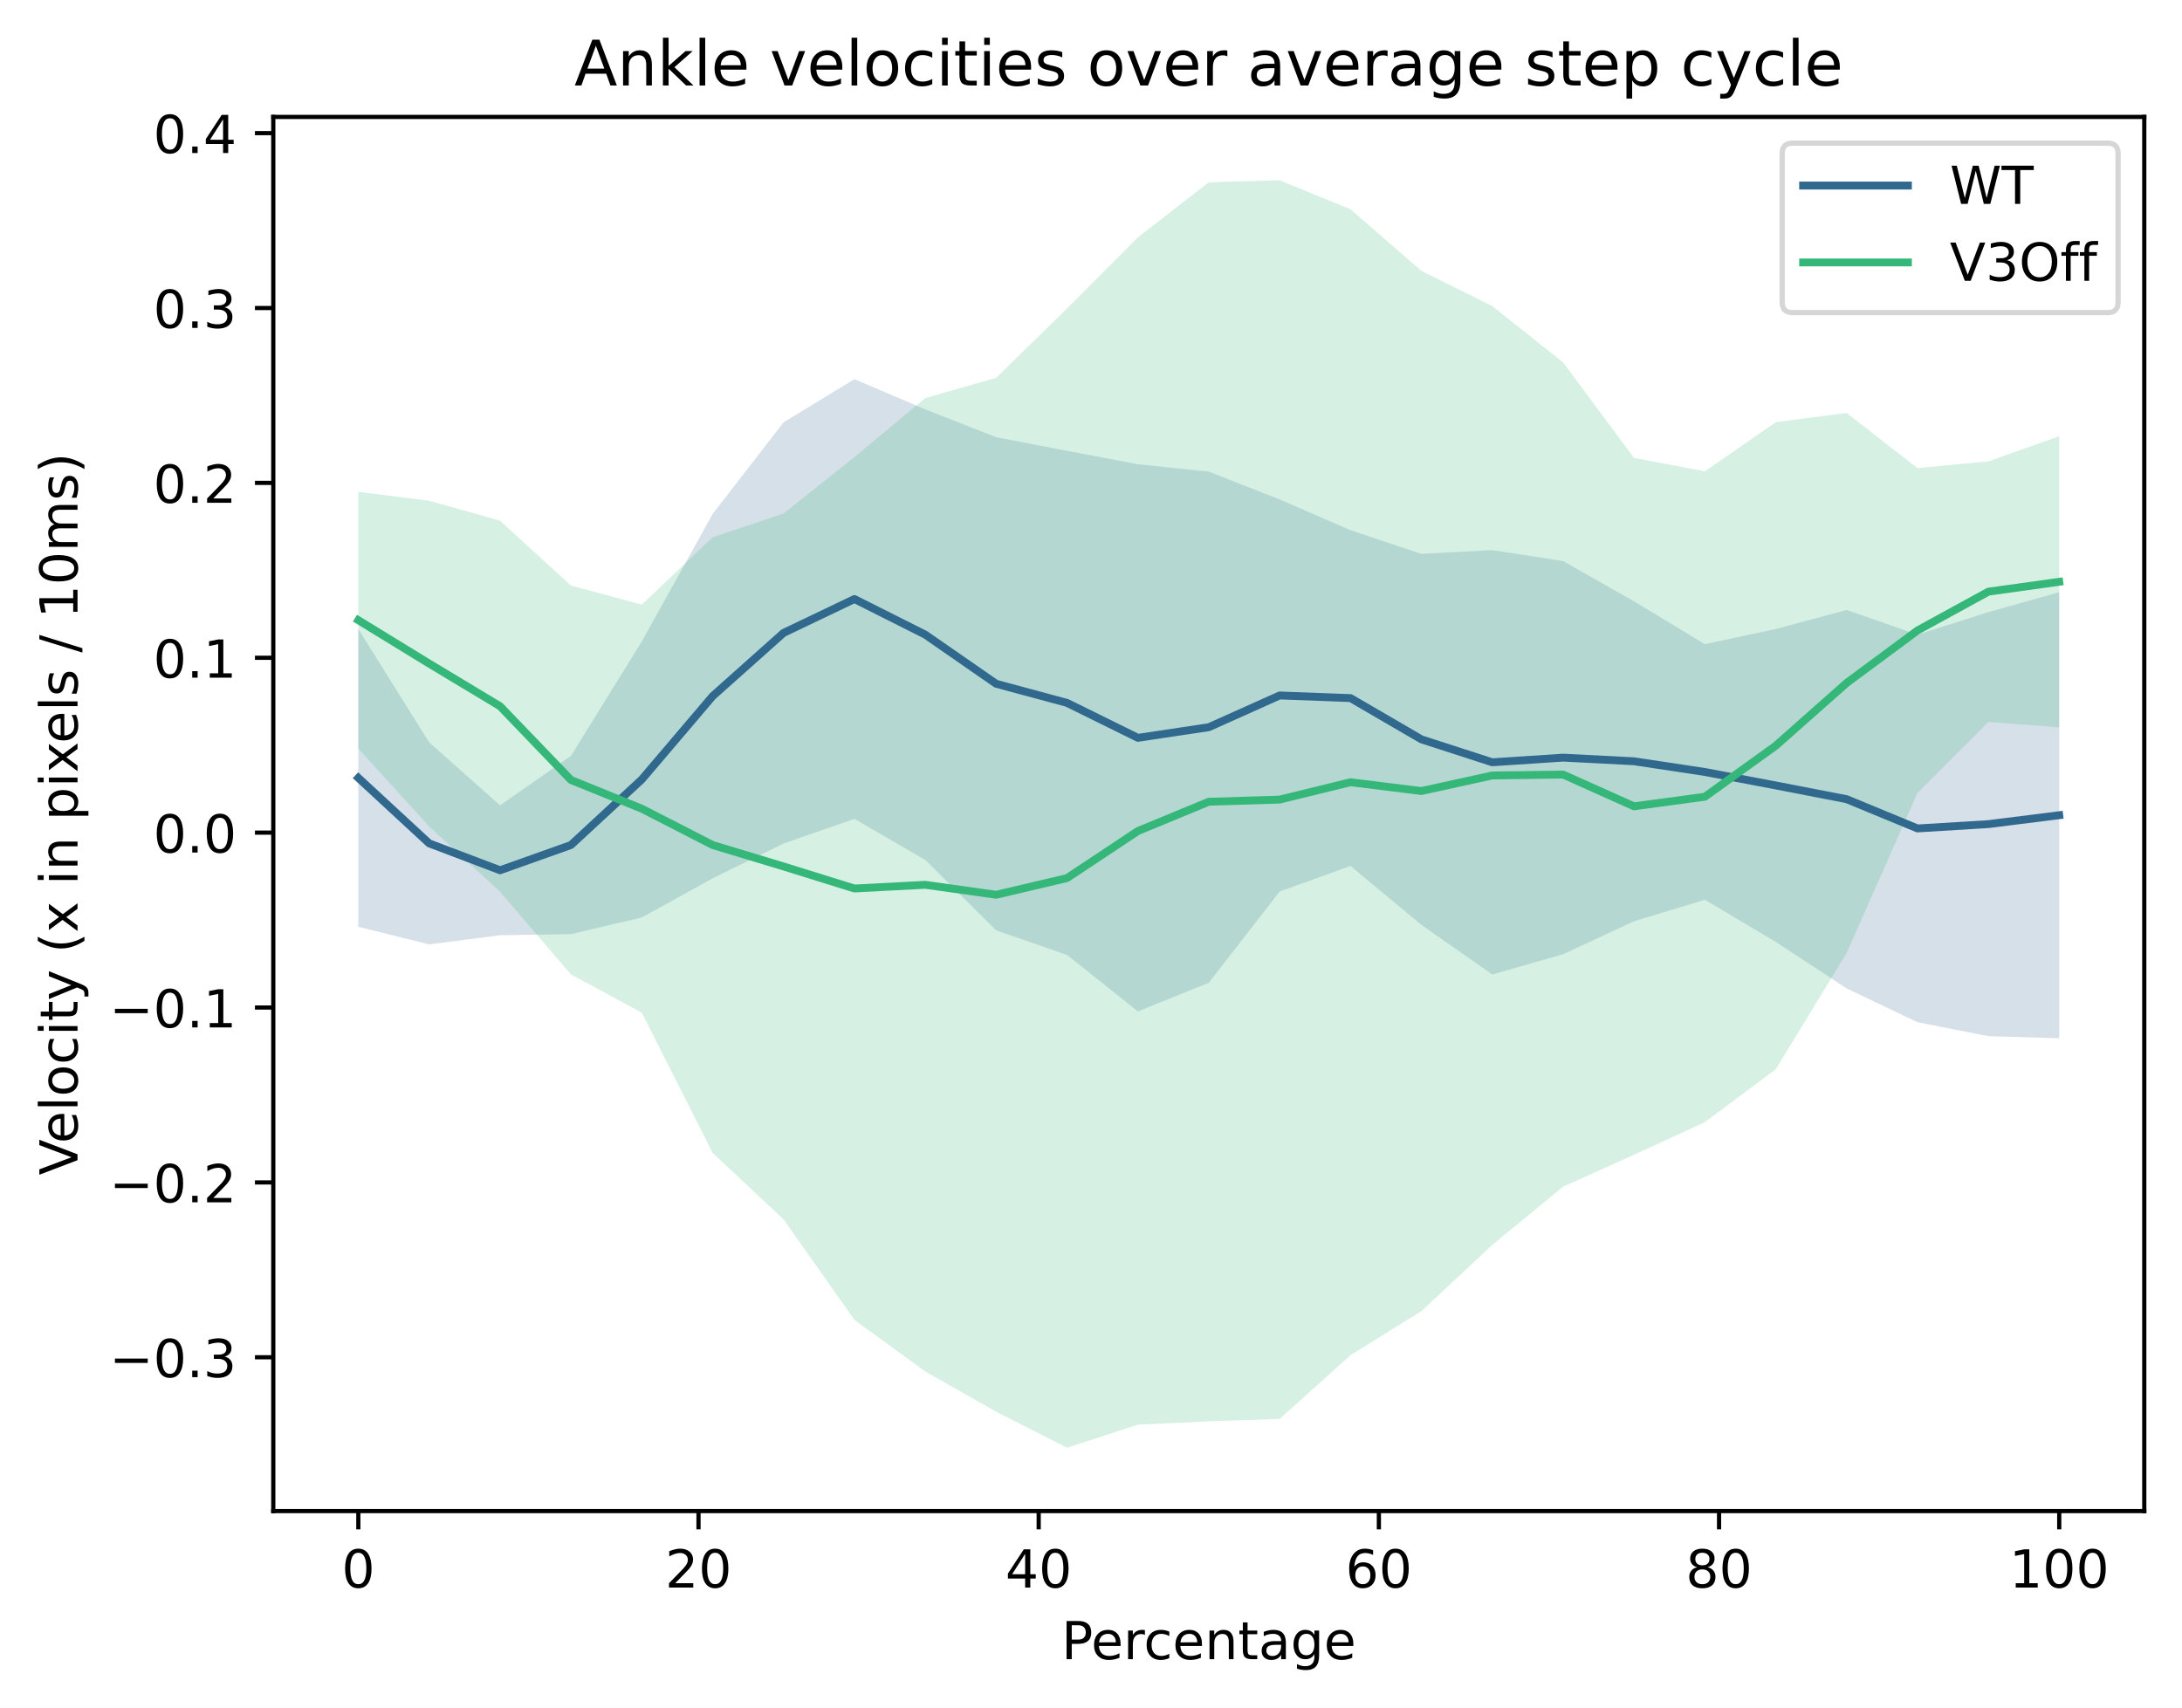
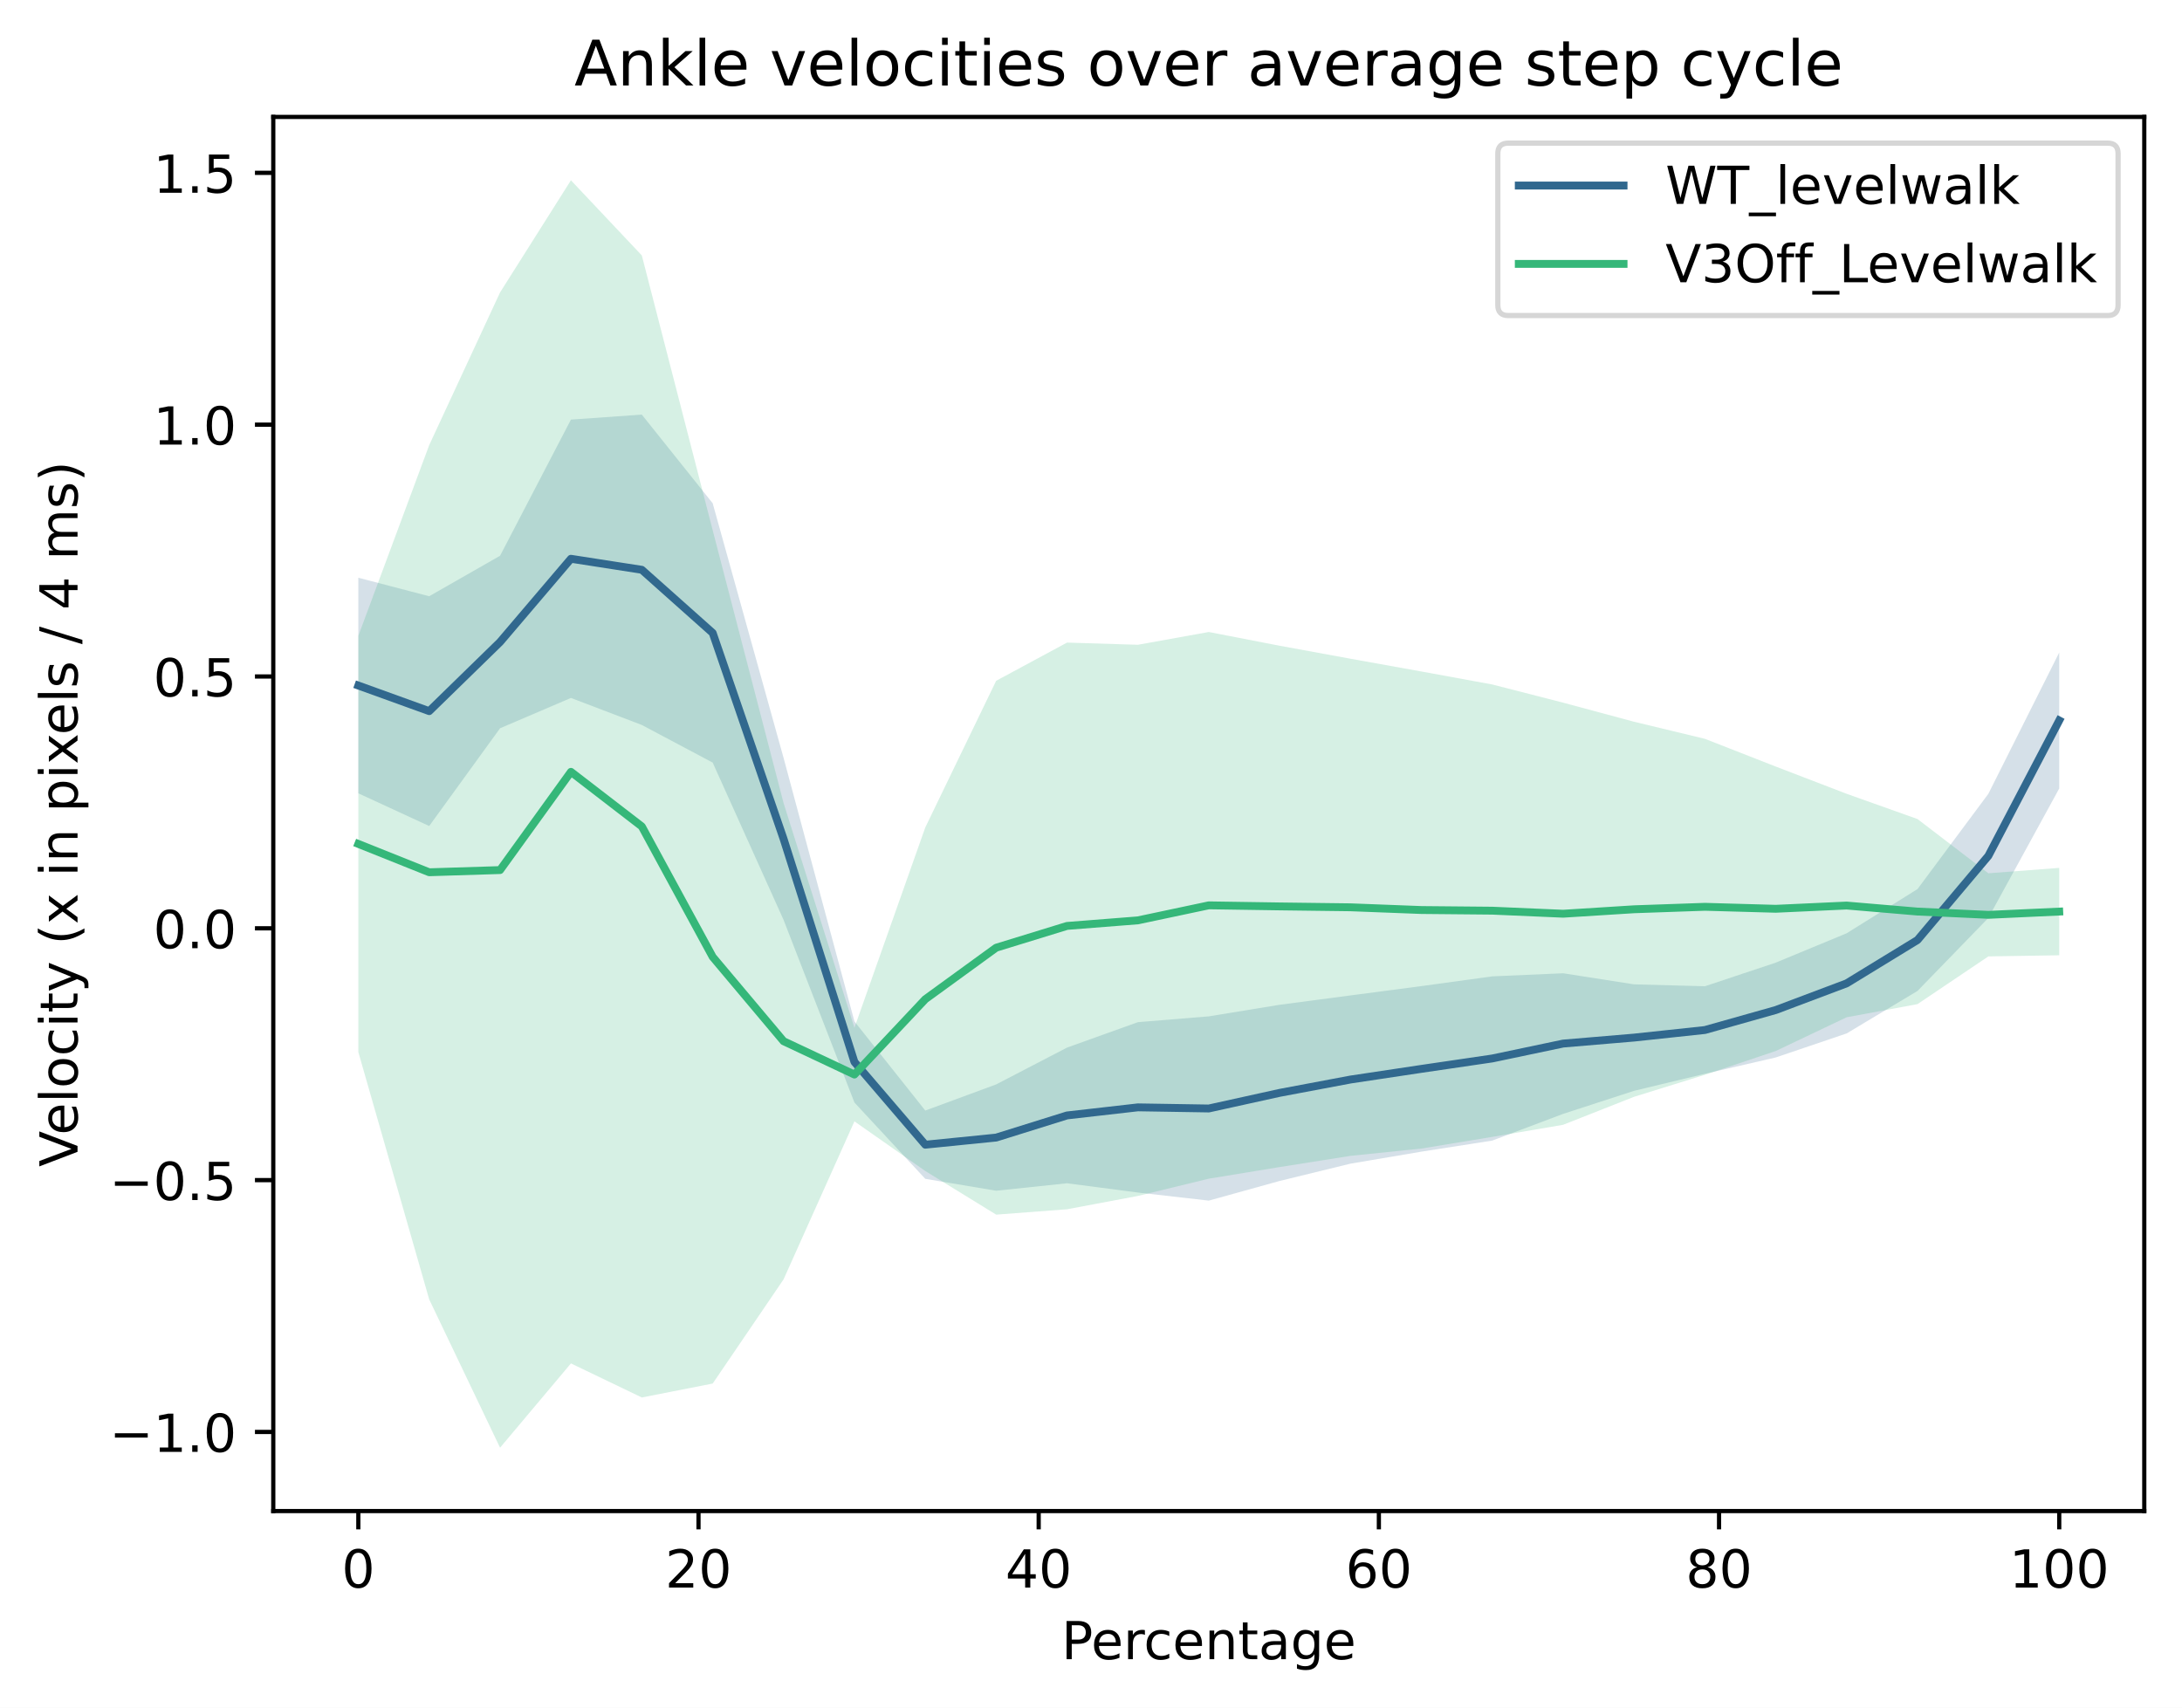
<svg xmlns="http://www.w3.org/2000/svg" xmlns:xlink="http://www.w3.org/1999/xlink" width="416.481pt" height="325.986pt" viewBox="0 0 416.481 325.986" version="1.1">
  <defs>
    <style type="text/css">*{stroke-linejoin: round; stroke-linecap: butt}</style>
  </defs>
  <g id="figure_1">
    <g id="patch_1">
      <path d="M 0 325.986  L 416.481 325.986  L 416.481 0  L 0 0  z " style="fill: #ffffff" />
    </g>
    <g id="axes_1">
      <g id="patch_2">
        <path d="M 52.161 288.43  L 409.281 288.43  L 409.281 22.318  L 52.161 22.318  z " style="fill: #ffffff" />
      </g>
      <g id="PolyCollection_1">
-         <path d="M 68.394 120.067  L 68.394 176.901  L 81.921 180.262  L 95.448 178.512  L 108.975 178.311  L 122.503 175.125  L 136.03 167.649  L 149.557 161.001  L 163.085 156.309  L 176.612 164.142  L 190.139 177.589  L 203.666 182.28  L 217.194 193.058  L 230.721 187.593  L 244.248 170.171  L 257.775 165.296  L 271.303 176.534  L 284.83 186.009  L 298.357 182.139  L 311.885 175.851  L 325.412 171.744  L 338.939 179.785  L 352.466 188.666  L 365.994 195.119  L 379.521 197.779  L 393.048 198.181  L 393.048 113.032  L 393.048 113.032  L 379.521 116.836  L 365.994 121.146  L 352.466 116.431  L 338.939 120.063  L 325.412 122.963  L 311.885 114.773  L 298.357 107.094  L 284.83 105.004  L 271.303 105.718  L 257.775 101.207  L 244.248 95.329  L 230.721 90.028  L 217.194 88.615  L 203.666 86.055  L 190.139 83.449  L 176.612 78.146  L 163.085 72.38  L 149.557 80.617  L 136.03 98.102  L 122.503 122.432  L 108.975 144.284  L 95.448 153.716  L 81.921 141.71  L 68.394 120.067  z " clip-path="url(#pb766327cf5)" style="fill: #31688e; fill-opacity: 0.2" />
+         <path d="M 68.394 110.278  L 68.394 151.429  L 81.921 157.672  L 95.448 139.01  L 108.975 133.222  L 122.503 138.38  L 136.03 145.563  L 149.557 175.578  L 163.085 210.445  L 176.612 225.017  L 190.139 227.288  L 203.666 225.862  L 217.194 227.63  L 230.721 229.173  L 244.248 225.42  L 257.775 222.116  L 271.303 219.827  L 284.83 217.714  L 298.357 212.616  L 311.885 208.218  L 325.412 204.965  L 338.939 201.848  L 352.466 197.261  L 365.994 189.153  L 379.521 175.215  L 393.048 150.503  L 393.048 124.549  L 393.048 124.549  L 379.521 151.521  L 365.994 169.706  L 352.466 178.145  L 338.939 183.744  L 325.412 188.253  L 311.885 187.89  L 298.357 185.776  L 284.83 186.366  L 271.303 188.226  L 257.775 190.003  L 244.248 191.79  L 230.721 194.001  L 217.194 195.109  L 203.666 199.963  L 190.139 206.99  L 176.612 211.981  L 163.085 194.958  L 149.557 144.649  L 136.03 96.061  L 122.503 79.139  L 108.975 80.094  L 95.448 106.082  L 81.921 113.811  L 68.394 110.278  z " clip-path="url(#pefad4170d2)" style="fill: #31688e; fill-opacity: 0.2" />
      </g>
      <g id="PolyCollection_2">
-         <path d="M 68.394 93.883  L 68.394 142.882  L 81.921 157.757  L 95.448 170.218  L 108.975 185.988  L 122.503 193.309  L 136.03 220.051  L 149.557 232.753  L 163.085 251.938  L 176.612 261.789  L 190.139 269.47  L 203.666 276.334  L 217.194 271.945  L 230.721 271.296  L 244.248 270.838  L 257.775 258.677  L 271.303 250.267  L 284.83 237.624  L 298.357 226.51  L 311.885 220.418  L 325.412 214.19  L 338.939 204.1  L 352.466 181.91  L 365.994 151.344  L 379.521 137.812  L 393.048 138.835  L 393.048 83.27  L 393.048 83.27  L 379.521 88.064  L 365.994 89.349  L 352.466 78.828  L 338.939 80.585  L 325.412 89.971  L 311.885 87.405  L 298.357 69.189  L 284.83 58.418  L 271.303 51.715  L 257.775 39.949  L 244.248 34.414  L 230.721 34.785  L 217.194 45.308  L 203.666 58.878  L 190.139 72.115  L 176.612 75.99  L 163.085 87.253  L 149.557 98.023  L 136.03 102.554  L 122.503 115.415  L 108.975 111.768  L 95.448 99.391  L 81.921 95.583  L 68.394 93.883  z " clip-path="url(#pb766327cf5)" style="fill: #35b779; fill-opacity: 0.2" />
+         <path d="M 68.394 121.368  L 68.394 200.808  L 81.921 248.024  L 95.448 276.334  L 108.975 260.246  L 122.503 266.746  L 136.03 264.091  L 149.557 244.209  L 163.085 214.044  L 176.612 223.522  L 190.139 231.847  L 203.666 230.822  L 217.194 228.279  L 230.721 224.986  L 244.248 222.768  L 257.775 220.629  L 271.303 219.233  L 284.83 217.006  L 298.357 214.7  L 311.885 209.359  L 325.412 205.156  L 338.939 200.616  L 352.466 194.177  L 365.994 191.665  L 379.521 182.557  L 393.048 182.342  L 393.048 165.662  L 393.048 165.662  L 379.521 166.692  L 365.994 156.336  L 352.466 151.52  L 338.939 146.319  L 325.412 141.023  L 311.885 137.764  L 298.357 134.124  L 284.83 130.651  L 271.303 128.174  L 257.775 125.739  L 244.248 123.26  L 230.721 120.636  L 217.194 123.074  L 203.666 122.657  L 190.139 129.949  L 176.612 157.935  L 163.085 196.175  L 149.557 153.271  L 136.03 101.204  L 122.503 48.755  L 108.975 34.414  L 95.448 55.821  L 81.921 84.97  L 68.394 121.368  z " clip-path="url(#pefad4170d2)" style="fill: #35b779; fill-opacity: 0.2" />
      </g>
      <g id="matplotlib.axis_1">
        <g id="xtick_1">
          <g id="line2d_1">
            <defs>
-               <path id="m144aca92fa" d="M 0 0  L 0 3.5  " style="stroke: #000000; stroke-width: 0.8" />
-             </defs>
-             <g>
-               <use xlink:href="#m144aca92fa" x="68.394" y="288.43" style="stroke: #000000; stroke-width: 0.8" />
+               <path id="m5af137ca8f" d="M 0 0  L 0 3.5  " style="stroke: #000000; stroke-width: 0.8" />
+             </defs>
+             <g>
+               <use xlink:href="#m5af137ca8f" x="68.394" y="288.43" style="stroke: #000000; stroke-width: 0.8" />
            </g>
          </g>
          <g id="text_1">
            <g transform="translate(65.21241 303.0286) scale(0.1 -0.1)">
              <defs>
                <path id="DejaVuSans-30" d="M 2034 4250  Q 1547 4250 1301 3770  Q 1056 3291 1056 2328  Q 1056 1369 1301 889  Q 1547 409 2034 409  Q 2525 409 2770 889  Q 3016 1369 3016 2328  Q 3016 3291 2770 3770  Q 2525 4250 2034 4250  z M 2034 4750  Q 2819 4750 3233 4129  Q 3647 3509 3647 2328  Q 3647 1150 3233 529  Q 2819 -91 2034 -91  Q 1250 -91 836 529  Q 422 1150 422 2328  Q 422 3509 836 4129  Q 1250 4750 2034 4750  z " transform="scale(0.015625)" />
              </defs>
              <use xlink:href="#DejaVuSans-30" />
            </g>
          </g>
        </g>
        <g id="xtick_2">
          <g id="line2d_2">
            <g>
-               <use xlink:href="#m144aca92fa" x="133.325" y="288.43" style="stroke: #000000; stroke-width: 0.8" />
+               <use xlink:href="#m5af137ca8f" x="133.325" y="288.43" style="stroke: #000000; stroke-width: 0.8" />
            </g>
          </g>
          <g id="text_2">
            <g transform="translate(126.9621 303.0286) scale(0.1 -0.1)">
              <defs>
                <path id="DejaVuSans-32" d="M 1228 531  L 3431 531  L 3431 0  L 469 0  L 469 531  Q 828 903 1448 1529  Q 2069 2156 2228 2338  Q 2531 2678 2651 2914  Q 2772 3150 2772 3378  Q 2772 3750 2511 3984  Q 2250 4219 1831 4219  Q 1534 4219 1204 4116  Q 875 4013 500 3803  L 500 4441  Q 881 4594 1212 4672  Q 1544 4750 1819 4750  Q 2544 4750 2975 4387  Q 3406 4025 3406 3419  Q 3406 3131 3298 2873  Q 3191 2616 2906 2266  Q 2828 2175 2409 1742  Q 1991 1309 1228 531  z " transform="scale(0.015625)" />
              </defs>
              <use xlink:href="#DejaVuSans-32" />
              <use xlink:href="#DejaVuSans-30" x="63.623" />
            </g>
          </g>
        </g>
        <g id="xtick_3">
          <g id="line2d_3">
            <g>
-               <use xlink:href="#m144aca92fa" x="198.255" y="288.43" style="stroke: #000000; stroke-width: 0.8" />
+               <use xlink:href="#m5af137ca8f" x="198.255" y="288.43" style="stroke: #000000; stroke-width: 0.8" />
            </g>
          </g>
          <g id="text_3">
            <g transform="translate(191.893 303.0286) scale(0.1 -0.1)">
              <defs>
                <path id="DejaVuSans-34" d="M 2419 4116  L 825 1625  L 2419 1625  L 2419 4116  z M 2253 4666  L 3047 4666  L 3047 1625  L 3713 1625  L 3713 1100  L 3047 1100  L 3047 0  L 2419 0  L 2419 1100  L 313 1100  L 313 1709  L 2253 4666  z " transform="scale(0.015625)" />
              </defs>
              <use xlink:href="#DejaVuSans-34" />
              <use xlink:href="#DejaVuSans-30" x="63.623" />
            </g>
          </g>
        </g>
        <g id="xtick_4">
          <g id="line2d_4">
            <g>
-               <use xlink:href="#m144aca92fa" x="263.186" y="288.43" style="stroke: #000000; stroke-width: 0.8" />
+               <use xlink:href="#m5af137ca8f" x="263.186" y="288.43" style="stroke: #000000; stroke-width: 0.8" />
            </g>
          </g>
          <g id="text_4">
            <g transform="translate(256.8239 303.0286) scale(0.1 -0.1)">
              <defs>
                <path id="DejaVuSans-36" d="M 2113 2584  Q 1688 2584 1439 2293  Q 1191 2003 1191 1497  Q 1191 994 1439 701  Q 1688 409 2113 409  Q 2538 409 2786 701  Q 3034 994 3034 1497  Q 3034 2003 2786 2293  Q 2538 2584 2113 2584  z M 3366 4563  L 3366 3988  Q 3128 4100 2886 4159  Q 2644 4219 2406 4219  Q 1781 4219 1451 3797  Q 1122 3375 1075 2522  Q 1259 2794 1537 2939  Q 1816 3084 2150 3084  Q 2853 3084 3261 2657  Q 3669 2231 3669 1497  Q 3669 778 3244 343  Q 2819 -91 2113 -91  Q 1303 -91 875 529  Q 447 1150 447 2328  Q 447 3434 972 4092  Q 1497 4750 2381 4750  Q 2619 4750 2861 4703  Q 3103 4656 3366 4563  z " transform="scale(0.015625)" />
              </defs>
              <use xlink:href="#DejaVuSans-36" />
              <use xlink:href="#DejaVuSans-30" x="63.623" />
            </g>
          </g>
        </g>
        <g id="xtick_5">
          <g id="line2d_5">
            <g>
-               <use xlink:href="#m144aca92fa" x="328.117" y="288.43" style="stroke: #000000; stroke-width: 0.8" />
+               <use xlink:href="#m5af137ca8f" x="328.117" y="288.43" style="stroke: #000000; stroke-width: 0.8" />
            </g>
          </g>
          <g id="text_5">
            <g transform="translate(321.7548 303.0286) scale(0.1 -0.1)">
              <defs>
                <path id="DejaVuSans-38" d="M 2034 2216  Q 1584 2216 1326 1975  Q 1069 1734 1069 1313  Q 1069 891 1326 650  Q 1584 409 2034 409  Q 2484 409 2743 651  Q 3003 894 3003 1313  Q 3003 1734 2745 1975  Q 2488 2216 2034 2216  z M 1403 2484  Q 997 2584 770 2862  Q 544 3141 544 3541  Q 544 4100 942 4425  Q 1341 4750 2034 4750  Q 2731 4750 3128 4425  Q 3525 4100 3525 3541  Q 3525 3141 3298 2862  Q 3072 2584 2669 2484  Q 3125 2378 3379 2068  Q 3634 1759 3634 1313  Q 3634 634 3220 271  Q 2806 -91 2034 -91  Q 1263 -91 848 271  Q 434 634 434 1313  Q 434 1759 690 2068  Q 947 2378 1403 2484  z M 1172 3481  Q 1172 3119 1398 2916  Q 1625 2713 2034 2713  Q 2441 2713 2670 2916  Q 2900 3119 2900 3481  Q 2900 3844 2670 4047  Q 2441 4250 2034 4250  Q 1625 4250 1398 4047  Q 1172 3844 1172 3481  z " transform="scale(0.015625)" />
              </defs>
              <use xlink:href="#DejaVuSans-38" />
              <use xlink:href="#DejaVuSans-30" x="63.623" />
            </g>
          </g>
        </g>
        <g id="xtick_6">
          <g id="line2d_6">
            <g>
-               <use xlink:href="#m144aca92fa" x="393.048" y="288.43" style="stroke: #000000; stroke-width: 0.8" />
+               <use xlink:href="#m5af137ca8f" x="393.048" y="288.43" style="stroke: #000000; stroke-width: 0.8" />
            </g>
          </g>
          <g id="text_6">
            <g transform="translate(383.5045 303.0286) scale(0.1 -0.1)">
              <defs>
                <path id="DejaVuSans-31" d="M 794 531  L 1825 531  L 1825 4091  L 703 3866  L 703 4441  L 1819 4666  L 2450 4666  L 2450 531  L 3481 531  L 3481 0  L 794 0  L 794 531  z " transform="scale(0.015625)" />
              </defs>
              <use xlink:href="#DejaVuSans-31" />
              <use xlink:href="#DejaVuSans-30" x="63.623" />
              <use xlink:href="#DejaVuSans-30" x="127.246" />
            </g>
          </g>
        </g>
        <g id="text_7">
          <g transform="translate(202.5983 316.7067) scale(0.1 -0.1)">
            <defs>
              <path id="DejaVuSans-50" d="M 1259 4147  L 1259 2394  L 2053 2394  Q 2494 2394 2734 2622  Q 2975 2850 2975 3272  Q 2975 3691 2734 3919  Q 2494 4147 2053 4147  L 1259 4147  z M 628 4666  L 2053 4666  Q 2838 4666 3239 4311  Q 3641 3956 3641 3272  Q 3641 2581 3239 2228  Q 2838 1875 2053 1875  L 1259 1875  L 1259 0  L 628 0  L 628 4666  z " transform="scale(0.015625)" />
              <path id="DejaVuSans-65" d="M 3597 1894  L 3597 1613  L 953 1613  Q 991 1019 1311 708  Q 1631 397 2203 397  Q 2534 397 2845 478  Q 3156 559 3463 722  L 3463 178  Q 3153 47 2828 -22  Q 2503 -91 2169 -91  Q 1331 -91 842 396  Q 353 884 353 1716  Q 353 2575 817 3079  Q 1281 3584 2069 3584  Q 2775 3584 3186 3129  Q 3597 2675 3597 1894  z M 3022 2063  Q 3016 2534 2758 2815  Q 2500 3097 2075 3097  Q 1594 3097 1305 2825  Q 1016 2553 972 2059  L 3022 2063  z " transform="scale(0.015625)" />
              <path id="DejaVuSans-72" d="M 2631 2963  Q 2534 3019 2420 3045  Q 2306 3072 2169 3072  Q 1681 3072 1420 2755  Q 1159 2438 1159 1844  L 1159 0  L 581 0  L 581 3500  L 1159 3500  L 1159 2956  Q 1341 3275 1631 3429  Q 1922 3584 2338 3584  Q 2397 3584 2469 3576  Q 2541 3569 2628 3553  L 2631 2963  z " transform="scale(0.015625)" />
              <path id="DejaVuSans-63" d="M 3122 3366  L 3122 2828  Q 2878 2963 2633 3030  Q 2388 3097 2138 3097  Q 1578 3097 1268 2742  Q 959 2388 959 1747  Q 959 1106 1268 751  Q 1578 397 2138 397  Q 2388 397 2633 464  Q 2878 531 3122 666  L 3122 134  Q 2881 22 2623 -34  Q 2366 -91 2075 -91  Q 1284 -91 818 406  Q 353 903 353 1747  Q 353 2603 823 3093  Q 1294 3584 2113 3584  Q 2378 3584 2631 3529  Q 2884 3475 3122 3366  z " transform="scale(0.015625)" />
              <path id="DejaVuSans-6e" d="M 3513 2113  L 3513 0  L 2938 0  L 2938 2094  Q 2938 2591 2744 2837  Q 2550 3084 2163 3084  Q 1697 3084 1428 2787  Q 1159 2491 1159 1978  L 1159 0  L 581 0  L 581 3500  L 1159 3500  L 1159 2956  Q 1366 3272 1645 3428  Q 1925 3584 2291 3584  Q 2894 3584 3203 3211  Q 3513 2838 3513 2113  z " transform="scale(0.015625)" />
              <path id="DejaVuSans-74" d="M 1172 4494  L 1172 3500  L 2356 3500  L 2356 3053  L 1172 3053  L 1172 1153  Q 1172 725 1289 603  Q 1406 481 1766 481  L 2356 481  L 2356 0  L 1766 0  Q 1100 0 847 248  Q 594 497 594 1153  L 594 3053  L 172 3053  L 172 3500  L 594 3500  L 594 4494  L 1172 4494  z " transform="scale(0.015625)" />
              <path id="DejaVuSans-61" d="M 2194 1759  Q 1497 1759 1228 1600  Q 959 1441 959 1056  Q 959 750 1161 570  Q 1363 391 1709 391  Q 2188 391 2477 730  Q 2766 1069 2766 1631  L 2766 1759  L 2194 1759  z M 3341 1997  L 3341 0  L 2766 0  L 2766 531  Q 2569 213 2275 61  Q 1981 -91 1556 -91  Q 1019 -91 701 211  Q 384 513 384 1019  Q 384 1609 779 1909  Q 1175 2209 1959 2209  L 2766 2209  L 2766 2266  Q 2766 2663 2505 2880  Q 2244 3097 1772 3097  Q 1472 3097 1187 3025  Q 903 2953 641 2809  L 641 3341  Q 956 3463 1253 3523  Q 1550 3584 1831 3584  Q 2591 3584 2966 3190  Q 3341 2797 3341 1997  z " transform="scale(0.015625)" />
              <path id="DejaVuSans-67" d="M 2906 1791  Q 2906 2416 2648 2759  Q 2391 3103 1925 3103  Q 1463 3103 1205 2759  Q 947 2416 947 1791  Q 947 1169 1205 825  Q 1463 481 1925 481  Q 2391 481 2648 825  Q 2906 1169 2906 1791  z M 3481 434  Q 3481 -459 3084 -895  Q 2688 -1331 1869 -1331  Q 1566 -1331 1297 -1286  Q 1028 -1241 775 -1147  L 775 -588  Q 1028 -725 1275 -790  Q 1522 -856 1778 -856  Q 2344 -856 2625 -561  Q 2906 -266 2906 331  L 2906 616  Q 2728 306 2450 153  Q 2172 0 1784 0  Q 1141 0 747 490  Q 353 981 353 1791  Q 353 2603 747 3093  Q 1141 3584 1784 3584  Q 2172 3584 2450 3431  Q 2728 3278 2906 2969  L 2906 3500  L 3481 3500  L 3481 434  z " transform="scale(0.015625)" />
            </defs>
            <use xlink:href="#DejaVuSans-50" />
            <use xlink:href="#DejaVuSans-65" x="56.678" />
            <use xlink:href="#DejaVuSans-72" x="118.201" />
            <use xlink:href="#DejaVuSans-63" x="157.064" />
            <use xlink:href="#DejaVuSans-65" x="212.045" />
            <use xlink:href="#DejaVuSans-6e" x="273.568" />
            <use xlink:href="#DejaVuSans-74" x="336.947" />
            <use xlink:href="#DejaVuSans-61" x="376.156" />
            <use xlink:href="#DejaVuSans-67" x="437.436" />
            <use xlink:href="#DejaVuSans-65" x="500.912" />
          </g>
        </g>
      </g>
      <g id="matplotlib.axis_2">
        <g id="ytick_1">
          <g id="line2d_7">
            <defs>
-               <path id="m850cb09b6b" d="M 0 0  L -3.5 0  " style="stroke: #000000; stroke-width: 0.8" />
-             </defs>
-             <g>
-               <use xlink:href="#m850cb09b6b" x="52.161" y="259.074" style="stroke: #000000; stroke-width: 0.8" />
+               <path id="m995b26d281" d="M 0 0  L -3.5 0  " style="stroke: #000000; stroke-width: 0.8" />
+             </defs>
+             <g>
+               <use xlink:href="#m995b26d281" x="52.161" y="273.328" style="stroke: #000000; stroke-width: 0.8" />
            </g>
          </g>
          <g id="text_8">
-             <g transform="translate(20.87813 262.8734) scale(0.1 -0.1)">
+             <g transform="translate(20.87813 277.1274) scale(0.1 -0.1)">
              <defs>
                <path id="DejaVuSans-2212" d="M 678 2272  L 4684 2272  L 4684 1741  L 678 1741  L 678 2272  z " transform="scale(0.015625)" />
                <path id="DejaVuSans-2e" d="M 684 794  L 1344 794  L 1344 0  L 684 0  L 684 794  z " transform="scale(0.015625)" />
-                 <path id="DejaVuSans-33" d="M 2597 2516  Q 3050 2419 3304 2112  Q 3559 1806 3559 1356  Q 3559 666 3084 287  Q 2609 -91 1734 -91  Q 1441 -91 1130 -33  Q 819 25 488 141  L 488 750  Q 750 597 1062 519  Q 1375 441 1716 441  Q 2309 441 2620 675  Q 2931 909 2931 1356  Q 2931 1769 2642 2001  Q 2353 2234 1838 2234  L 1294 2234  L 1294 2753  L 1863 2753  Q 2328 2753 2575 2939  Q 2822 3125 2822 3475  Q 2822 3834 2567 4026  Q 2313 4219 1838 4219  Q 1578 4219 1281 4162  Q 984 4106 628 3988  L 628 4550  Q 988 4650 1302 4700  Q 1616 4750 1894 4750  Q 2613 4750 3031 4423  Q 3450 4097 3450 3541  Q 3450 3153 3228 2886  Q 3006 2619 2597 2516  z " transform="scale(0.015625)" />
+               </defs>
+               <use xlink:href="#DejaVuSans-2212" />
+               <use xlink:href="#DejaVuSans-31" x="83.789" />
+               <use xlink:href="#DejaVuSans-2e" x="147.412" />
+               <use xlink:href="#DejaVuSans-30" x="179.199" />
+             </g>
+           </g>
+         </g>
+         <g id="ytick_2">
+           <g id="line2d_8">
+             <g>
+               <use xlink:href="#m995b26d281" x="52.161" y="225.261" style="stroke: #000000; stroke-width: 0.8" />
+             </g>
+           </g>
+           <g id="text_9">
+             <g transform="translate(20.87813 229.0599) scale(0.1 -0.1)">
+               <defs>
+                 <path id="DejaVuSans-35" d="M 691 4666  L 3169 4666  L 3169 4134  L 1269 4134  L 1269 2991  Q 1406 3038 1543 3061  Q 1681 3084 1819 3084  Q 2600 3084 3056 2656  Q 3513 2228 3513 1497  Q 3513 744 3044 326  Q 2575 -91 1722 -91  Q 1428 -91 1123 -41  Q 819 9 494 109  L 494 744  Q 775 591 1075 516  Q 1375 441 1709 441  Q 2250 441 2565 725  Q 2881 1009 2881 1497  Q 2881 1984 2565 2268  Q 2250 2553 1709 2553  Q 1456 2553 1204 2497  Q 953 2441 691 2322  L 691 4666  z " transform="scale(0.015625)" />
              </defs>
              <use xlink:href="#DejaVuSans-2212" />
              <use xlink:href="#DejaVuSans-30" x="83.789" />
              <use xlink:href="#DejaVuSans-2e" x="147.412" />
-               <use xlink:href="#DejaVuSans-33" x="179.199" />
-             </g>
-           </g>
-         </g>
-         <g id="ytick_2">
-           <g id="line2d_8">
-             <g>
-               <use xlink:href="#m850cb09b6b" x="52.161" y="225.694" style="stroke: #000000; stroke-width: 0.8" />
-             </g>
-           </g>
-           <g id="text_9">
-             <g transform="translate(20.87813 229.493) scale(0.1 -0.1)">
-               <use xlink:href="#DejaVuSans-2212" />
-               <use xlink:href="#DejaVuSans-30" x="83.789" />
-               <use xlink:href="#DejaVuSans-2e" x="147.412" />
-               <use xlink:href="#DejaVuSans-32" x="179.199" />
+               <use xlink:href="#DejaVuSans-35" x="179.199" />
            </g>
          </g>
        </g>
        <g id="ytick_3">
          <g id="line2d_9">
            <g>
-               <use xlink:href="#m850cb09b6b" x="52.161" y="192.313" style="stroke: #000000; stroke-width: 0.8" />
+               <use xlink:href="#m995b26d281" x="52.161" y="177.193" style="stroke: #000000; stroke-width: 0.8" />
            </g>
          </g>
          <g id="text_10">
-             <g transform="translate(20.87813 196.1126) scale(0.1 -0.1)">
-               <use xlink:href="#DejaVuSans-2212" />
-               <use xlink:href="#DejaVuSans-30" x="83.789" />
-               <use xlink:href="#DejaVuSans-2e" x="147.412" />
-               <use xlink:href="#DejaVuSans-31" x="179.199" />
-             </g>
-           </g>
-         </g>
-         <g id="ytick_4">
-           <g id="line2d_10">
-             <g>
-               <use xlink:href="#m850cb09b6b" x="52.161" y="158.933" style="stroke: #000000; stroke-width: 0.8" />
-             </g>
-           </g>
-           <g id="text_11">
-             <g transform="translate(29.25781 162.7323) scale(0.1 -0.1)">
+             <g transform="translate(29.25781 180.9925) scale(0.1 -0.1)">
              <use xlink:href="#DejaVuSans-30" />
              <use xlink:href="#DejaVuSans-2e" x="63.623" />
              <use xlink:href="#DejaVuSans-30" x="95.41" />
            </g>
          </g>
        </g>
+         <g id="ytick_4">
+           <g id="line2d_10">
+             <g>
+               <use xlink:href="#m995b26d281" x="52.161" y="129.126" style="stroke: #000000; stroke-width: 0.8" />
+             </g>
+           </g>
+           <g id="text_11">
+             <g transform="translate(29.25781 132.9251) scale(0.1 -0.1)">
+               <use xlink:href="#DejaVuSans-30" />
+               <use xlink:href="#DejaVuSans-2e" x="63.623" />
+               <use xlink:href="#DejaVuSans-35" x="95.41" />
+             </g>
+           </g>
+         </g>
        <g id="ytick_5">
          <g id="line2d_11">
            <g>
-               <use xlink:href="#m850cb09b6b" x="52.161" y="125.553" style="stroke: #000000; stroke-width: 0.8" />
+               <use xlink:href="#m995b26d281" x="52.161" y="81.058" style="stroke: #000000; stroke-width: 0.8" />
            </g>
          </g>
          <g id="text_12">
-             <g transform="translate(29.25781 129.3519) scale(0.1 -0.1)">
-               <use xlink:href="#DejaVuSans-30" />
+             <g transform="translate(29.25781 84.85763) scale(0.1 -0.1)">
+               <use xlink:href="#DejaVuSans-31" />
              <use xlink:href="#DejaVuSans-2e" x="63.623" />
-               <use xlink:href="#DejaVuSans-31" x="95.41" />
+               <use xlink:href="#DejaVuSans-30" x="95.41" />
            </g>
          </g>
        </g>
        <g id="ytick_6">
          <g id="line2d_12">
            <g>
-               <use xlink:href="#m850cb09b6b" x="52.161" y="92.172" style="stroke: #000000; stroke-width: 0.8" />
+               <use xlink:href="#m995b26d281" x="52.161" y="32.991" style="stroke: #000000; stroke-width: 0.8" />
            </g>
          </g>
          <g id="text_13">
-             <g transform="translate(29.25781 95.97154) scale(0.1 -0.1)">
-               <use xlink:href="#DejaVuSans-30" />
+             <g transform="translate(29.25781 36.79019) scale(0.1 -0.1)">
+               <use xlink:href="#DejaVuSans-31" />
              <use xlink:href="#DejaVuSans-2e" x="63.623" />
-               <use xlink:href="#DejaVuSans-32" x="95.41" />
-             </g>
-           </g>
-         </g>
-         <g id="ytick_7">
-           <g id="line2d_13">
-             <g>
-               <use xlink:href="#m850cb09b6b" x="52.161" y="58.792" style="stroke: #000000; stroke-width: 0.8" />
-             </g>
-           </g>
-           <g id="text_14">
-             <g transform="translate(29.25781 62.59117) scale(0.1 -0.1)">
-               <use xlink:href="#DejaVuSans-30" />
-               <use xlink:href="#DejaVuSans-2e" x="63.623" />
-               <use xlink:href="#DejaVuSans-33" x="95.41" />
-             </g>
-           </g>
-         </g>
-         <g id="ytick_8">
-           <g id="line2d_14">
-             <g>
-               <use xlink:href="#m850cb09b6b" x="52.161" y="25.412" style="stroke: #000000; stroke-width: 0.8" />
-             </g>
-           </g>
-           <g id="text_15">
-             <g transform="translate(29.25781 29.21081) scale(0.1 -0.1)">
-               <use xlink:href="#DejaVuSans-30" />
-               <use xlink:href="#DejaVuSans-2e" x="63.623" />
-               <use xlink:href="#DejaVuSans-34" x="95.41" />
-             </g>
-           </g>
-         </g>
-         <g id="text_16">
-           <g transform="translate(14.79844 224.3124) rotate(-90) scale(0.1 -0.1)">
+               <use xlink:href="#DejaVuSans-35" x="95.41" />
+             </g>
+           </g>
+         </g>
+         <g id="text_14">
+           <g transform="translate(14.79844 222.7202) rotate(-90) scale(0.1 -0.1)">
            <defs>
              <path id="DejaVuSans-56" d="M 1831 0  L 50 4666  L 709 4666  L 2188 738  L 3669 4666  L 4325 4666  L 2547 0  L 1831 0  z " transform="scale(0.015625)" />
              <path id="DejaVuSans-6c" d="M 603 4863  L 1178 4863  L 1178 0  L 603 0  L 603 4863  z " transform="scale(0.015625)" />
              <path id="DejaVuSans-6f" d="M 1959 3097  Q 1497 3097 1228 2736  Q 959 2375 959 1747  Q 959 1119 1226 758  Q 1494 397 1959 397  Q 2419 397 2687 759  Q 2956 1122 2956 1747  Q 2956 2369 2687 2733  Q 2419 3097 1959 3097  z M 1959 3584  Q 2709 3584 3137 3096  Q 3566 2609 3566 1747  Q 3566 888 3137 398  Q 2709 -91 1959 -91  Q 1206 -91 779 398  Q 353 888 353 1747  Q 353 2609 779 3096  Q 1206 3584 1959 3584  z " transform="scale(0.015625)" />
              <path id="DejaVuSans-69" d="M 603 3500  L 1178 3500  L 1178 0  L 603 0  L 603 3500  z M 603 4863  L 1178 4863  L 1178 4134  L 603 4134  L 603 4863  z " transform="scale(0.015625)" />
              <path id="DejaVuSans-79" d="M 2059 -325  Q 1816 -950 1584 -1140  Q 1353 -1331 966 -1331  L 506 -1331  L 506 -850  L 844 -850  Q 1081 -850 1212 -737  Q 1344 -625 1503 -206  L 1606 56  L 191 3500  L 800 3500  L 1894 763  L 2988 3500  L 3597 3500  L 2059 -325  z " transform="scale(0.015625)" />
              <path id="DejaVuSans-20" transform="scale(0.015625)" />
              <path id="DejaVuSans-28" d="M 1984 4856  Q 1566 4138 1362 3434  Q 1159 2731 1159 2009  Q 1159 1288 1364 580  Q 1569 -128 1984 -844  L 1484 -844  Q 1016 -109 783 600  Q 550 1309 550 2009  Q 550 2706 781 3412  Q 1013 4119 1484 4856  L 1984 4856  z " transform="scale(0.015625)" />
              <path id="DejaVuSans-78" d="M 3513 3500  L 2247 1797  L 3578 0  L 2900 0  L 1881 1375  L 863 0  L 184 0  L 1544 1831  L 300 3500  L 978 3500  L 1906 2253  L 2834 3500  L 3513 3500  z " transform="scale(0.015625)" />
              <path id="DejaVuSans-70" d="M 1159 525  L 1159 -1331  L 581 -1331  L 581 3500  L 1159 3500  L 1159 2969  Q 1341 3281 1617 3432  Q 1894 3584 2278 3584  Q 2916 3584 3314 3078  Q 3713 2572 3713 1747  Q 3713 922 3314 415  Q 2916 -91 2278 -91  Q 1894 -91 1617 61  Q 1341 213 1159 525  z M 3116 1747  Q 3116 2381 2855 2742  Q 2594 3103 2138 3103  Q 1681 3103 1420 2742  Q 1159 2381 1159 1747  Q 1159 1113 1420 752  Q 1681 391 2138 391  Q 2594 391 2855 752  Q 3116 1113 3116 1747  z " transform="scale(0.015625)" />
              <path id="DejaVuSans-73" d="M 2834 3397  L 2834 2853  Q 2591 2978 2328 3040  Q 2066 3103 1784 3103  Q 1356 3103 1142 2972  Q 928 2841 928 2578  Q 928 2378 1081 2264  Q 1234 2150 1697 2047  L 1894 2003  Q 2506 1872 2764 1633  Q 3022 1394 3022 966  Q 3022 478 2636 193  Q 2250 -91 1575 -91  Q 1294 -91 989 -36  Q 684 19 347 128  L 347 722  Q 666 556 975 473  Q 1284 391 1588 391  Q 1994 391 2212 530  Q 2431 669 2431 922  Q 2431 1156 2273 1281  Q 2116 1406 1581 1522  L 1381 1569  Q 847 1681 609 1914  Q 372 2147 372 2553  Q 372 3047 722 3315  Q 1072 3584 1716 3584  Q 2034 3584 2315 3537  Q 2597 3491 2834 3397  z " transform="scale(0.015625)" />
              <path id="DejaVuSans-2f" d="M 1625 4666  L 2156 4666  L 531 -594  L 0 -594  L 1625 4666  z " transform="scale(0.015625)" />
              <path id="DejaVuSans-6d" d="M 3328 2828  Q 3544 3216 3844 3400  Q 4144 3584 4550 3584  Q 5097 3584 5394 3201  Q 5691 2819 5691 2113  L 5691 0  L 5113 0  L 5113 2094  Q 5113 2597 4934 2840  Q 4756 3084 4391 3084  Q 3944 3084 3684 2787  Q 3425 2491 3425 1978  L 3425 0  L 2847 0  L 2847 2094  Q 2847 2600 2669 2842  Q 2491 3084 2119 3084  Q 1678 3084 1418 2786  Q 1159 2488 1159 1978  L 1159 0  L 581 0  L 581 3500  L 1159 3500  L 1159 2956  Q 1356 3278 1631 3431  Q 1906 3584 2284 3584  Q 2666 3584 2933 3390  Q 3200 3197 3328 2828  z " transform="scale(0.015625)" />
              <path id="DejaVuSans-29" d="M 513 4856  L 1013 4856  Q 1481 4119 1714 3412  Q 1947 2706 1947 2009  Q 1947 1309 1714 600  Q 1481 -109 1013 -844  L 513 -844  Q 928 -128 1133 580  Q 1338 1288 1338 2009  Q 1338 2731 1133 3434  Q 928 4138 513 4856  z " transform="scale(0.015625)" />
            </defs>
            <use xlink:href="#DejaVuSans-56" />
            <use xlink:href="#DejaVuSans-65" x="60.658" />
            <use xlink:href="#DejaVuSans-6c" x="122.182" />
            <use xlink:href="#DejaVuSans-6f" x="149.965" />
            <use xlink:href="#DejaVuSans-63" x="211.146" />
            <use xlink:href="#DejaVuSans-69" x="266.127" />
            <use xlink:href="#DejaVuSans-74" x="293.91" />
            <use xlink:href="#DejaVuSans-79" x="333.119" />
            <use xlink:href="#DejaVuSans-20" x="392.299" />
            <use xlink:href="#DejaVuSans-28" x="424.086" />
            <use xlink:href="#DejaVuSans-78" x="463.1" />
            <use xlink:href="#DejaVuSans-20" x="522.279" />
            <use xlink:href="#DejaVuSans-69" x="554.066" />
            <use xlink:href="#DejaVuSans-6e" x="581.85" />
            <use xlink:href="#DejaVuSans-20" x="645.229" />
            <use xlink:href="#DejaVuSans-70" x="677.016" />
            <use xlink:href="#DejaVuSans-69" x="740.492" />
            <use xlink:href="#DejaVuSans-78" x="768.275" />
            <use xlink:href="#DejaVuSans-65" x="824.33" />
            <use xlink:href="#DejaVuSans-6c" x="885.854" />
            <use xlink:href="#DejaVuSans-73" x="913.637" />
            <use xlink:href="#DejaVuSans-20" x="965.736" />
            <use xlink:href="#DejaVuSans-2f" x="997.523" />
            <use xlink:href="#DejaVuSans-20" x="1031.215" />
-             <use xlink:href="#DejaVuSans-31" x="1063.002" />
-             <use xlink:href="#DejaVuSans-30" x="1126.625" />
-             <use xlink:href="#DejaVuSans-6d" x="1190.248" />
-             <use xlink:href="#DejaVuSans-73" x="1287.66" />
-             <use xlink:href="#DejaVuSans-29" x="1339.76" />
-           </g>
-         </g>
-       </g>
-       <g id="line2d_15">
-         <path d="M 68.394 148.484  L 81.921 160.986  L 95.448 166.114  L 108.975 161.298  L 122.503 148.779  L 136.03 132.875  L 149.557 120.809  L 163.085 114.344  L 176.612 121.144  L 190.139 130.519  L 203.666 134.167  L 217.194 140.837  L 230.721 138.81  L 244.248 132.75  L 257.775 133.252  L 271.303 141.126  L 284.83 145.506  L 298.357 144.616  L 311.885 145.312  L 325.412 147.354  L 338.939 149.924  L 352.466 152.548  L 365.994 158.132  L 379.521 157.308  L 393.048 155.606  " clip-path="url(#pb766327cf5)" style="fill: none; stroke: #31688e; stroke-width: 1.5; stroke-linecap: square" />
-       </g>
-       <g id="line2d_16">
-         <path d="M 68.394 118.382  L 81.921 126.67  L 95.448 134.805  L 108.975 148.878  L 122.503 154.362  L 136.03 161.302  L 149.557 165.388  L 163.085 169.596  L 176.612 168.89  L 190.139 170.793  L 203.666 167.606  L 217.194 158.627  L 230.721 153.04  L 244.248 152.626  L 257.775 149.313  L 271.303 150.991  L 284.83 148.021  L 298.357 147.849  L 311.885 153.912  L 325.412 152.081  L 338.939 142.342  L 352.466 130.369  L 365.994 120.347  L 379.521 112.938  L 393.048 111.052  " clip-path="url(#pb766327cf5)" style="fill: none; stroke: #35b779; stroke-width: 1.5; stroke-linecap: square" />
+             <use xlink:href="#DejaVuSans-34" x="1063.002" />
+             <use xlink:href="#DejaVuSans-20" x="1126.625" />
+             <use xlink:href="#DejaVuSans-6d" x="1158.412" />
+             <use xlink:href="#DejaVuSans-73" x="1255.824" />
+             <use xlink:href="#DejaVuSans-29" x="1307.924" />
+           </g>
+         </g>
+       </g>
+       <g id="line2d_13">
+         <path d="M 68.394 130.854  L 81.921 135.741  L 95.448 122.546  L 108.975 106.658  L 122.503 108.76  L 136.03 120.812  L 149.557 160.113  L 163.085 202.701  L 176.612 218.499  L 190.139 217.139  L 203.666 212.913  L 217.194 211.37  L 230.721 211.587  L 244.248 208.605  L 257.775 206.059  L 271.303 204.026  L 284.83 202.04  L 298.357 199.196  L 311.885 198.054  L 325.412 196.609  L 338.939 192.796  L 352.466 187.703  L 365.994 179.43  L 379.521 163.368  L 393.048 137.526  " clip-path="url(#pefad4170d2)" style="fill: none; stroke: #31688e; stroke-width: 1.5; stroke-linecap: square" />
+       </g>
+       <g id="line2d_14">
+         <path d="M 68.394 161.088  L 81.921 166.497  L 95.448 166.077  L 108.975 147.33  L 122.503 157.75  L 136.03 182.647  L 149.557 198.74  L 163.085 205.109  L 176.612 190.729  L 190.139 180.898  L 203.666 176.74  L 217.194 175.677  L 230.721 172.811  L 244.248 173.014  L 257.775 173.184  L 271.303 173.703  L 284.83 173.829  L 298.357 174.412  L 311.885 173.561  L 325.412 173.089  L 338.939 173.468  L 352.466 172.848  L 365.994 174  L 379.521 174.625  L 393.048 174.002  " clip-path="url(#pefad4170d2)" style="fill: none; stroke: #35b779; stroke-width: 1.5; stroke-linecap: square" />
      </g>
      <g id="patch_3">
        <path d="M 52.161 288.43  L 52.161 22.318  " style="fill: none; stroke: #000000; stroke-width: 0.8; stroke-linejoin: miter; stroke-linecap: square" />
      </g>
      <g id="patch_4">
        <path d="M 409.281 288.43  L 409.281 22.318  " style="fill: none; stroke: #000000; stroke-width: 0.8; stroke-linejoin: miter; stroke-linecap: square" />
      </g>
      <g id="patch_5">
        <path d="M 52.161 288.43  L 409.281 288.43  " style="fill: none; stroke: #000000; stroke-width: 0.8; stroke-linejoin: miter; stroke-linecap: square" />
      </g>
      <g id="patch_6">
        <path d="M 52.161 22.318  L 409.281 22.318  " style="fill: none; stroke: #000000; stroke-width: 0.8; stroke-linejoin: miter; stroke-linecap: square" />
      </g>
-       <g id="text_17">
+       <g id="text_15">
        <g transform="translate(109.6306 16.31812) scale(0.12 -0.12)">
          <defs>
            <path id="DejaVuSans-41" d="M 2188 4044  L 1331 1722  L 3047 1722  L 2188 4044  z M 1831 4666  L 2547 4666  L 4325 0  L 3669 0  L 3244 1197  L 1141 1197  L 716 0  L 50 0  L 1831 4666  z " transform="scale(0.015625)" />
            <path id="DejaVuSans-6b" d="M 581 4863  L 1159 4863  L 1159 1991  L 2875 3500  L 3609 3500  L 1753 1863  L 3688 0  L 2938 0  L 1159 1709  L 1159 0  L 581 0  L 581 4863  z " transform="scale(0.015625)" />
            <path id="DejaVuSans-76" d="M 191 3500  L 800 3500  L 1894 563  L 2988 3500  L 3597 3500  L 2284 0  L 1503 0  L 191 3500  z " transform="scale(0.015625)" />
          </defs>
          <use xlink:href="#DejaVuSans-41" />
          <use xlink:href="#DejaVuSans-6e" x="68.408" />
          <use xlink:href="#DejaVuSans-6b" x="131.787" />
          <use xlink:href="#DejaVuSans-6c" x="189.697" />
          <use xlink:href="#DejaVuSans-65" x="217.48" />
          <use xlink:href="#DejaVuSans-20" x="279.004" />
          <use xlink:href="#DejaVuSans-76" x="310.791" />
          <use xlink:href="#DejaVuSans-65" x="369.971" />
          <use xlink:href="#DejaVuSans-6c" x="431.494" />
          <use xlink:href="#DejaVuSans-6f" x="459.277" />
          <use xlink:href="#DejaVuSans-63" x="520.459" />
          <use xlink:href="#DejaVuSans-69" x="575.439" />
          <use xlink:href="#DejaVuSans-74" x="603.223" />
          <use xlink:href="#DejaVuSans-69" x="642.432" />
          <use xlink:href="#DejaVuSans-65" x="670.215" />
          <use xlink:href="#DejaVuSans-73" x="731.738" />
          <use xlink:href="#DejaVuSans-20" x="783.838" />
          <use xlink:href="#DejaVuSans-6f" x="815.625" />
          <use xlink:href="#DejaVuSans-76" x="876.807" />
          <use xlink:href="#DejaVuSans-65" x="935.986" />
          <use xlink:href="#DejaVuSans-72" x="997.51" />
          <use xlink:href="#DejaVuSans-20" x="1038.623" />
          <use xlink:href="#DejaVuSans-61" x="1070.41" />
          <use xlink:href="#DejaVuSans-76" x="1131.689" />
          <use xlink:href="#DejaVuSans-65" x="1190.869" />
          <use xlink:href="#DejaVuSans-72" x="1252.393" />
          <use xlink:href="#DejaVuSans-61" x="1293.506" />
          <use xlink:href="#DejaVuSans-67" x="1354.785" />
          <use xlink:href="#DejaVuSans-65" x="1418.262" />
          <use xlink:href="#DejaVuSans-20" x="1479.785" />
          <use xlink:href="#DejaVuSans-73" x="1511.572" />
          <use xlink:href="#DejaVuSans-74" x="1563.672" />
          <use xlink:href="#DejaVuSans-65" x="1602.881" />
          <use xlink:href="#DejaVuSans-70" x="1664.404" />
          <use xlink:href="#DejaVuSans-20" x="1727.881" />
          <use xlink:href="#DejaVuSans-63" x="1759.668" />
          <use xlink:href="#DejaVuSans-79" x="1814.648" />
          <use xlink:href="#DejaVuSans-63" x="1873.828" />
          <use xlink:href="#DejaVuSans-6c" x="1928.809" />
          <use xlink:href="#DejaVuSans-65" x="1956.592" />
        </g>
      </g>
      <g id="legend_1">
        <g id="patch_7">
-           <path d="M 342.165 59.674  L 402.281 59.674  Q 404.281 59.674 404.281 57.674  L 404.281 29.318  Q 404.281 27.318 402.281 27.318  L 342.165 27.318  Q 340.165 27.318 340.165 29.318  L 340.165 57.674  Q 340.165 59.674 342.165 59.674  z " style="fill: #ffffff; opacity: 0.8; stroke: #cccccc; stroke-linejoin: miter" />
-         </g>
-         <g id="line2d_17">
-           <path d="M 344.165 35.417  L 354.165 35.417  L 364.165 35.417  " style="fill: none; stroke: #31688e; stroke-width: 1.5; stroke-linecap: square" />
-         </g>
-         <g id="text_18">
-           <g transform="translate(372.1653 38.91656) scale(0.1 -0.1)">
+           <path d="M 287.89 60.231  L 402.281 60.231  Q 404.281 60.231 404.281 58.231  L 404.281 29.318  Q 404.281 27.318 402.281 27.318  L 287.89 27.318  Q 285.89 27.318 285.89 29.318  L 285.89 58.231  Q 285.89 60.231 287.89 60.231  z " style="fill: #ffffff; opacity: 0.8; stroke: #cccccc; stroke-linejoin: miter" />
+         </g>
+         <g id="line2d_15">
+           <path d="M 289.89 35.417  L 299.89 35.417  L 309.89 35.417  " style="fill: none; stroke: #31688e; stroke-width: 1.5; stroke-linecap: square" />
+         </g>
+         <g id="text_16">
+           <g transform="translate(317.8903 38.91656) scale(0.1 -0.1)">
            <defs>
              <path id="DejaVuSans-57" d="M 213 4666  L 850 4666  L 1831 722  L 2809 4666  L 3519 4666  L 4500 722  L 5478 4666  L 6119 4666  L 4947 0  L 4153 0  L 3169 4050  L 2175 0  L 1381 0  L 213 4666  z " transform="scale(0.015625)" />
              <path id="DejaVuSans-54" d="M -19 4666  L 3928 4666  L 3928 4134  L 2272 4134  L 2272 0  L 1638 0  L 1638 4134  L -19 4134  L -19 4666  z " transform="scale(0.015625)" />
+               <path id="DejaVuSans-5f" d="M 3263 -1063  L 3263 -1509  L -63 -1509  L -63 -1063  L 3263 -1063  z " transform="scale(0.015625)" />
+               <path id="DejaVuSans-77" d="M 269 3500  L 844 3500  L 1563 769  L 2278 3500  L 2956 3500  L 3675 769  L 4391 3500  L 4966 3500  L 4050 0  L 3372 0  L 2619 2869  L 1863 0  L 1184 0  L 269 3500  z " transform="scale(0.015625)" />
            </defs>
            <use xlink:href="#DejaVuSans-57" />
            <use xlink:href="#DejaVuSans-54" x="98.877" />
-           </g>
-         </g>
-         <g id="line2d_18">
-           <path d="M 344.165 50.095  L 354.165 50.095  L 364.165 50.095  " style="fill: none; stroke: #35b779; stroke-width: 1.5; stroke-linecap: square" />
-         </g>
-         <g id="text_19">
-           <g transform="translate(372.1653 53.59469) scale(0.1 -0.1)">
-             <defs>
+             <use xlink:href="#DejaVuSans-5f" x="159.961" />
+             <use xlink:href="#DejaVuSans-6c" x="209.961" />
+             <use xlink:href="#DejaVuSans-65" x="237.744" />
+             <use xlink:href="#DejaVuSans-76" x="299.268" />
+             <use xlink:href="#DejaVuSans-65" x="358.447" />
+             <use xlink:href="#DejaVuSans-6c" x="419.971" />
+             <use xlink:href="#DejaVuSans-77" x="447.754" />
+             <use xlink:href="#DejaVuSans-61" x="529.541" />
+             <use xlink:href="#DejaVuSans-6c" x="590.82" />
+             <use xlink:href="#DejaVuSans-6b" x="618.604" />
+           </g>
+         </g>
+         <g id="line2d_16">
+           <path d="M 289.89 50.373  L 299.89 50.373  L 309.89 50.373  " style="fill: none; stroke: #35b779; stroke-width: 1.5; stroke-linecap: square" />
+         </g>
+         <g id="text_17">
+           <g transform="translate(317.8903 53.87281) scale(0.1 -0.1)">
+             <defs>
+               <path id="DejaVuSans-33" d="M 2597 2516  Q 3050 2419 3304 2112  Q 3559 1806 3559 1356  Q 3559 666 3084 287  Q 2609 -91 1734 -91  Q 1441 -91 1130 -33  Q 819 25 488 141  L 488 750  Q 750 597 1062 519  Q 1375 441 1716 441  Q 2309 441 2620 675  Q 2931 909 2931 1356  Q 2931 1769 2642 2001  Q 2353 2234 1838 2234  L 1294 2234  L 1294 2753  L 1863 2753  Q 2328 2753 2575 2939  Q 2822 3125 2822 3475  Q 2822 3834 2567 4026  Q 2313 4219 1838 4219  Q 1578 4219 1281 4162  Q 984 4106 628 3988  L 628 4550  Q 988 4650 1302 4700  Q 1616 4750 1894 4750  Q 2613 4750 3031 4423  Q 3450 4097 3450 3541  Q 3450 3153 3228 2886  Q 3006 2619 2597 2516  z " transform="scale(0.015625)" />
              <path id="DejaVuSans-4f" d="M 2522 4238  Q 1834 4238 1429 3725  Q 1025 3213 1025 2328  Q 1025 1447 1429 934  Q 1834 422 2522 422  Q 3209 422 3611 934  Q 4013 1447 4013 2328  Q 4013 3213 3611 3725  Q 3209 4238 2522 4238  z M 2522 4750  Q 3503 4750 4090 4092  Q 4678 3434 4678 2328  Q 4678 1225 4090 567  Q 3503 -91 2522 -91  Q 1538 -91 948 565  Q 359 1222 359 2328  Q 359 3434 948 4092  Q 1538 4750 2522 4750  z " transform="scale(0.015625)" />
              <path id="DejaVuSans-66" d="M 2375 4863  L 2375 4384  L 1825 4384  Q 1516 4384 1395 4259  Q 1275 4134 1275 3809  L 1275 3500  L 2222 3500  L 2222 3053  L 1275 3053  L 1275 0  L 697 0  L 697 3053  L 147 3053  L 147 3500  L 697 3500  L 697 3744  Q 697 4328 969 4595  Q 1241 4863 1831 4863  L 2375 4863  z " transform="scale(0.015625)" />
+               <path id="DejaVuSans-4c" d="M 628 4666  L 1259 4666  L 1259 531  L 3531 531  L 3531 0  L 628 0  L 628 4666  z " transform="scale(0.015625)" />
            </defs>
            <use xlink:href="#DejaVuSans-56" />
            <use xlink:href="#DejaVuSans-33" x="68.408" />
            <use xlink:href="#DejaVuSans-4f" x="132.031" />
            <use xlink:href="#DejaVuSans-66" x="210.742" />
            <use xlink:href="#DejaVuSans-66" x="245.947" />
+             <use xlink:href="#DejaVuSans-5f" x="281.152" />
+             <use xlink:href="#DejaVuSans-4c" x="331.152" />
+             <use xlink:href="#DejaVuSans-65" x="385.115" />
+             <use xlink:href="#DejaVuSans-76" x="446.639" />
+             <use xlink:href="#DejaVuSans-65" x="505.818" />
+             <use xlink:href="#DejaVuSans-6c" x="567.342" />
+             <use xlink:href="#DejaVuSans-77" x="595.125" />
+             <use xlink:href="#DejaVuSans-61" x="676.912" />
+             <use xlink:href="#DejaVuSans-6c" x="738.191" />
+             <use xlink:href="#DejaVuSans-6b" x="765.975" />
          </g>
        </g>
      </g>
    </g>
  </g>
  <defs>
-     <clipPath id="pb766327cf5">
+     <clipPath id="pefad4170d2">
      <rect x="52.161" y="22.318" width="357.12" height="266.112" />
    </clipPath>
  </defs>
</svg>
